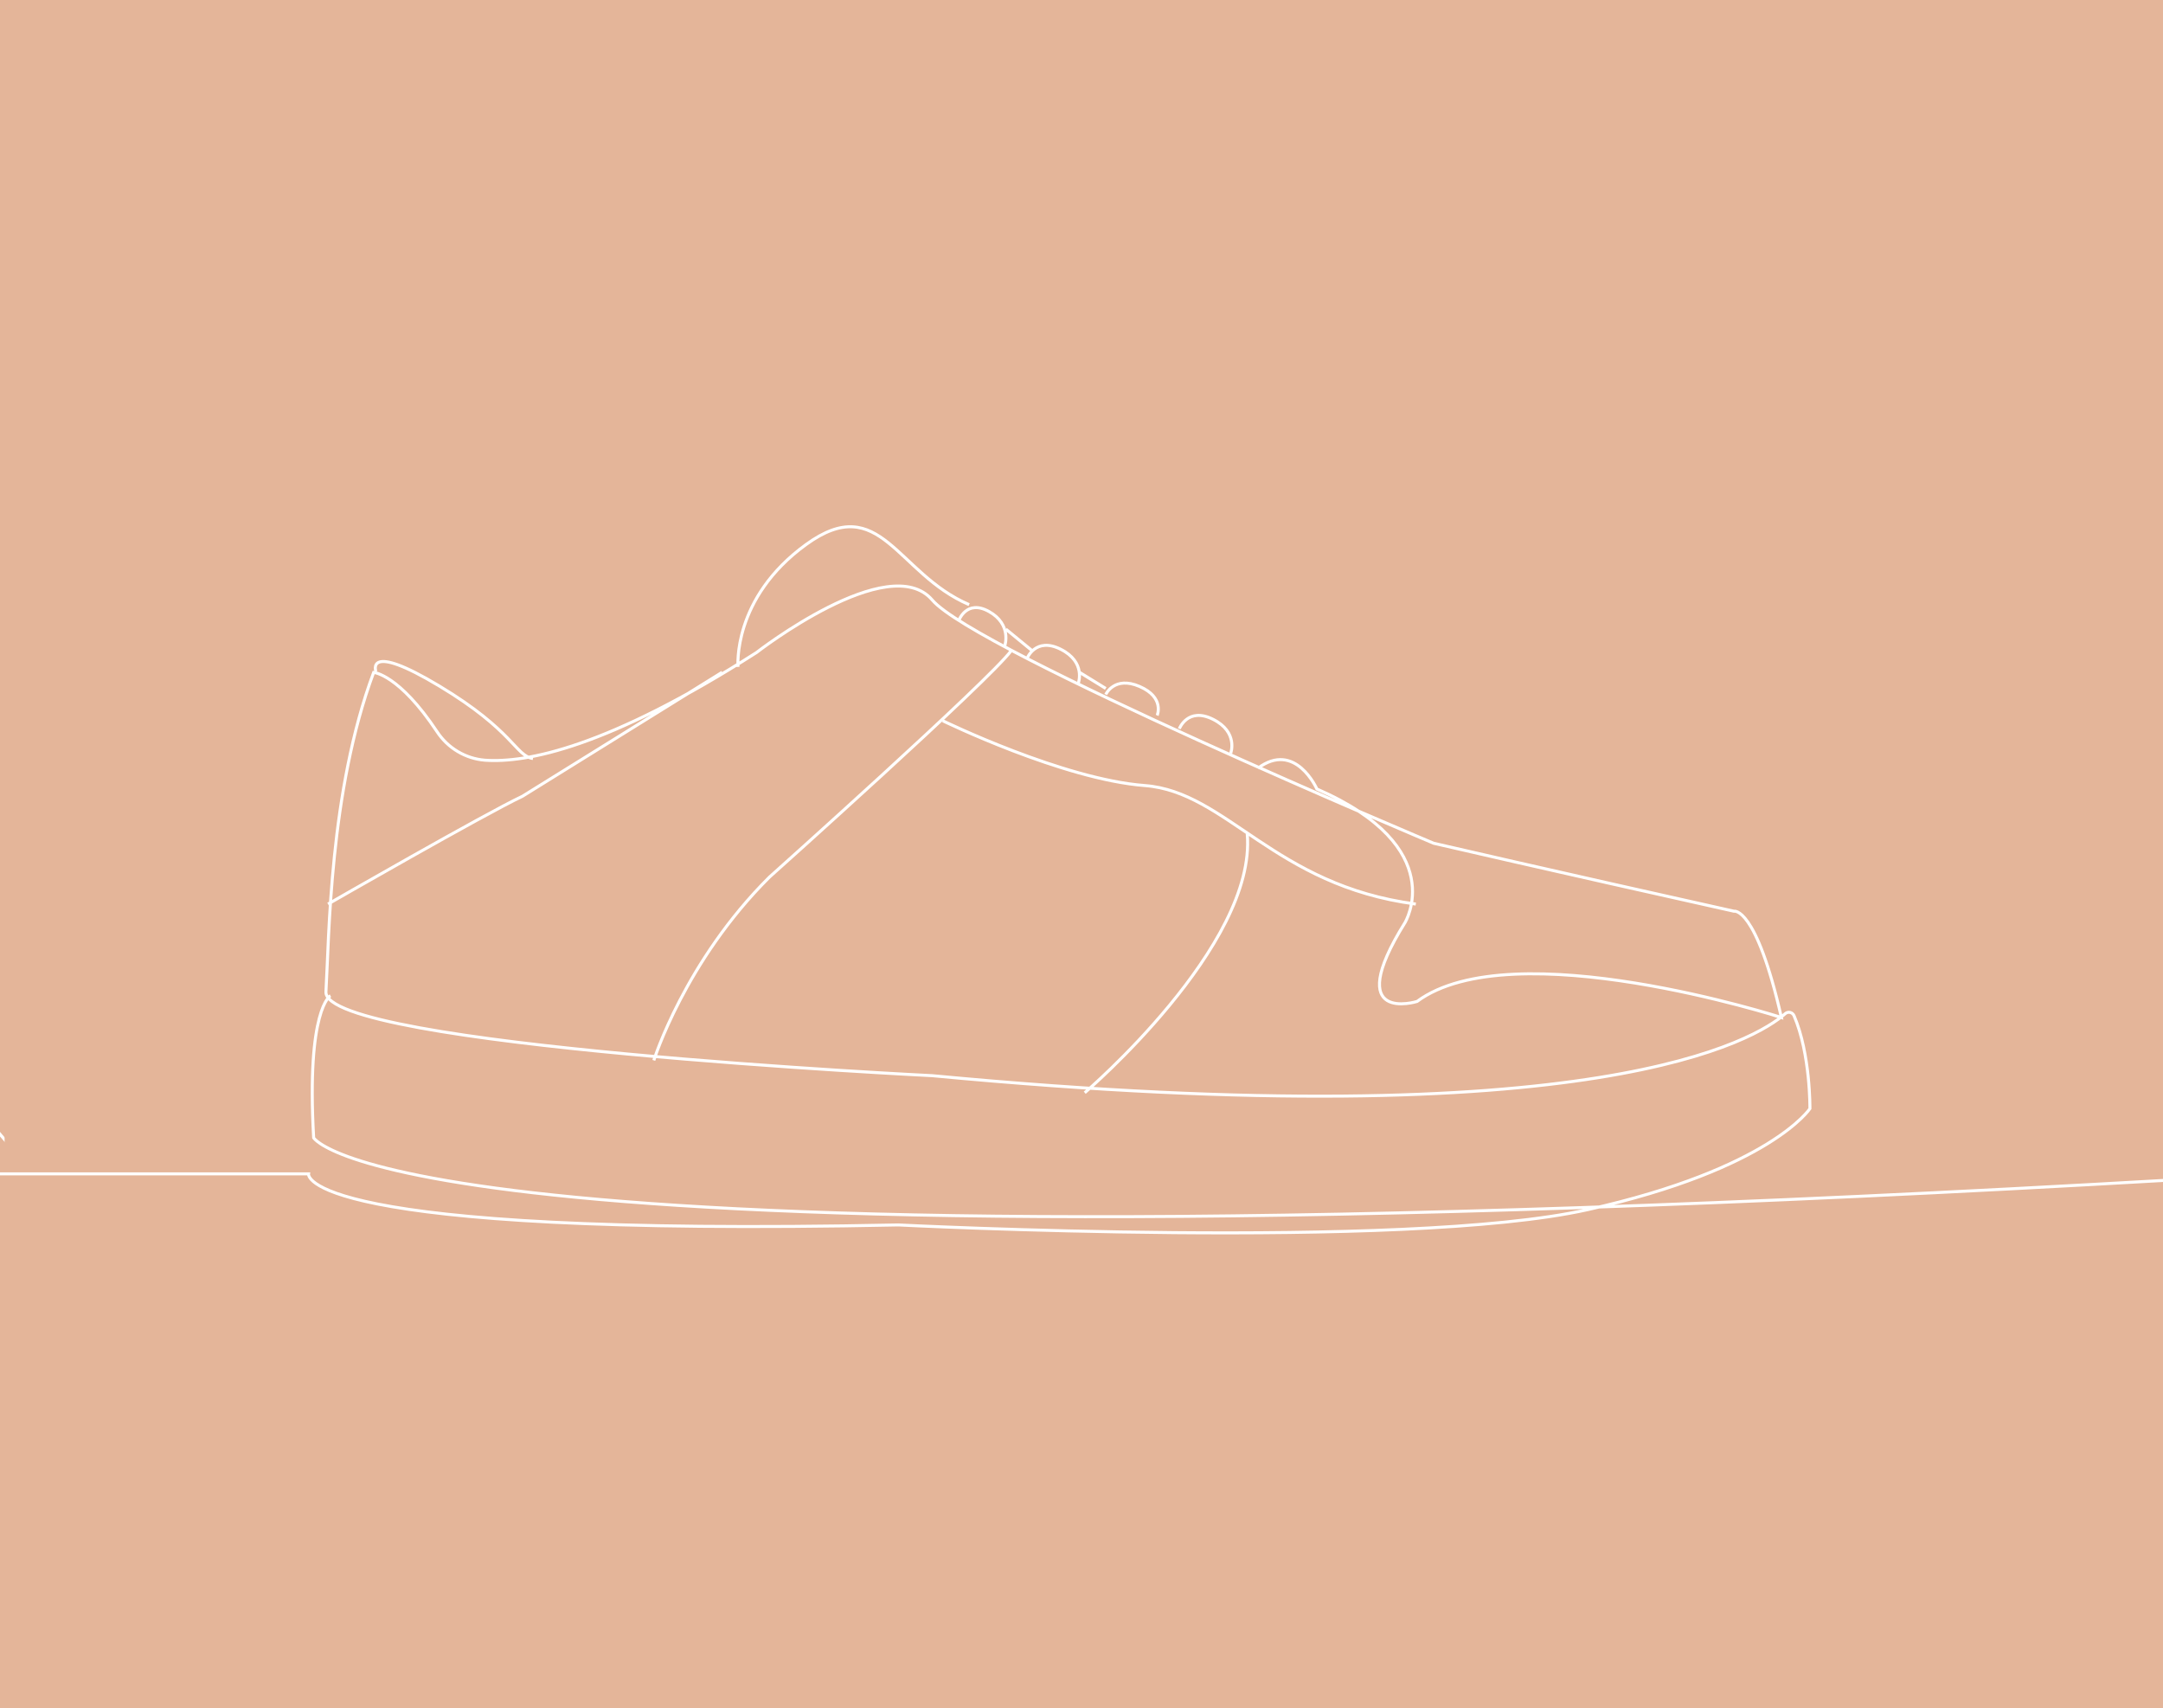
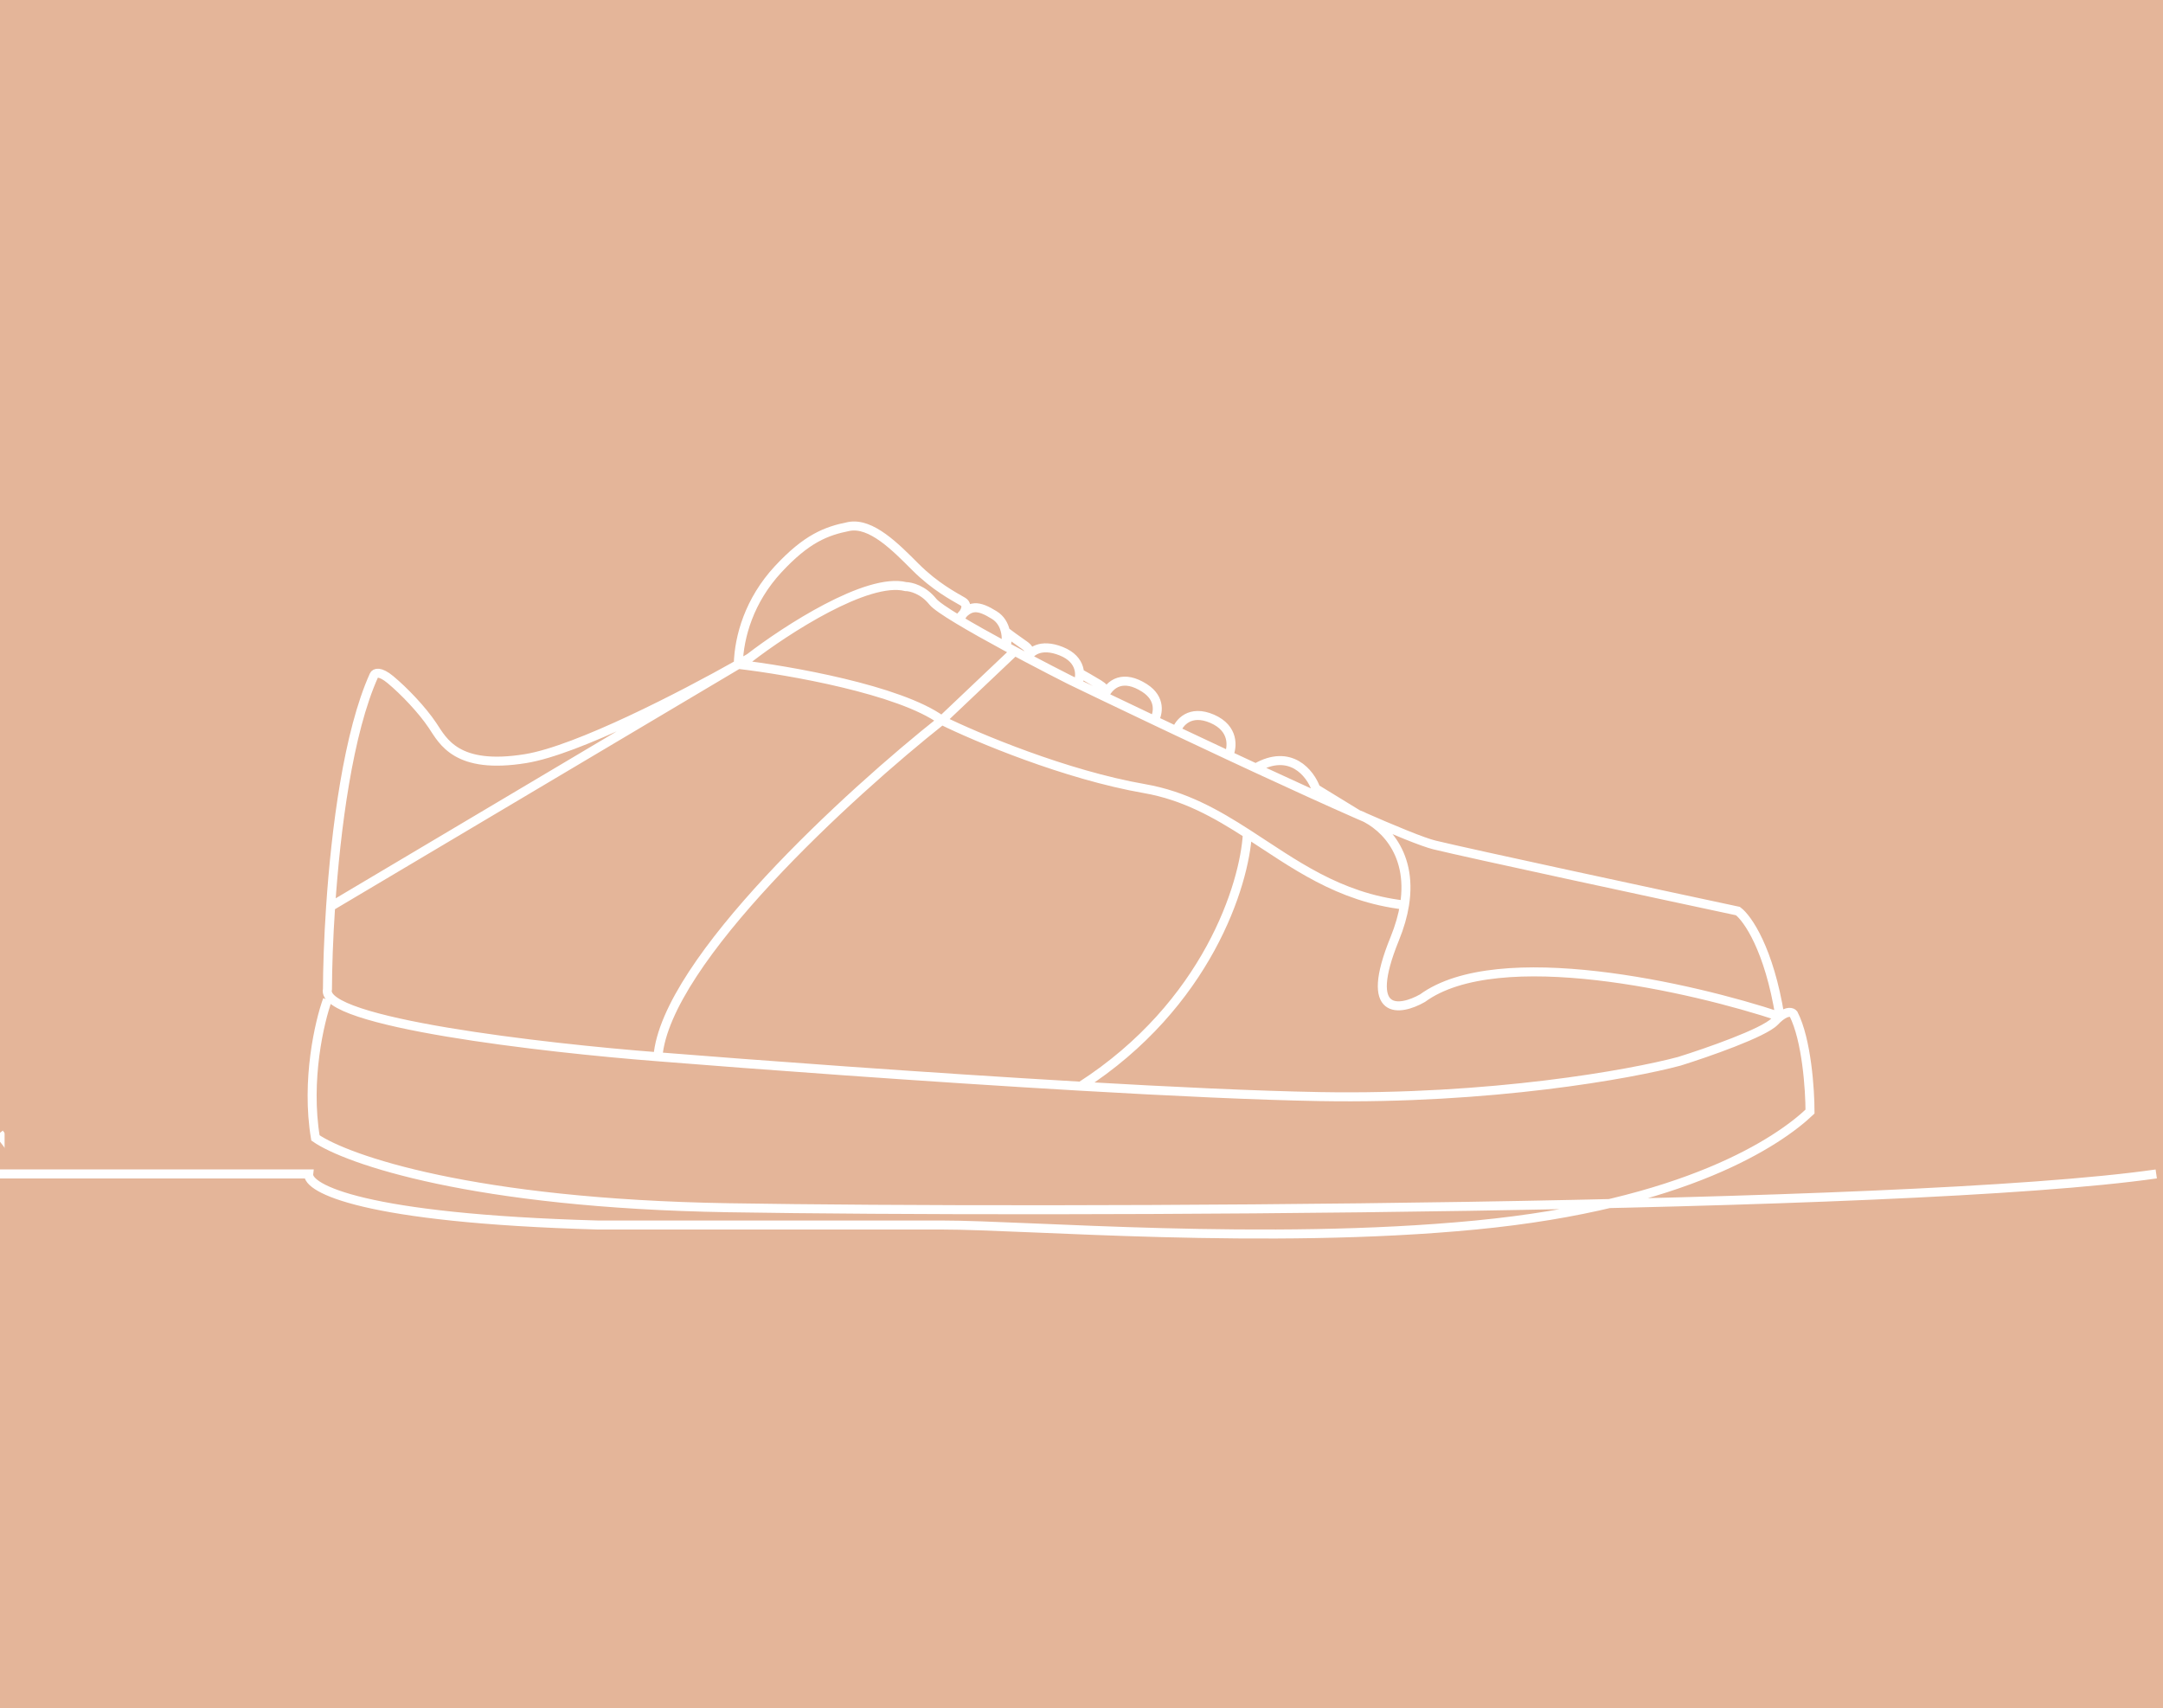
<svg xmlns="http://www.w3.org/2000/svg" width="1440" height="1137" viewBox="0 0 1440 1137" fill="none">
  <g id="Preloader" clip-path="url(#clip0_2:2)">
    <rect width="1440" height="1137" fill="white" />
    <g id="pants">
      <rect id="Rectangle 2" x="-35.885" width="1541.9" height="1137" fill="#E4B599" />
-       <path id="pants-complete" d="M759.607 125.592C759.607 125.592 690.171 181.068 679.143 183.005M794.592 190.483C785.16 197.14 759.957 201.861 750.15 190.483C740.342 179.104 731.993 144.99 731.993 144.99C731.993 144.99 729.254 123.999 738.619 147.479C747.985 170.959 744.473 178.19 751.872 186.931C757.505 193.545 771.156 201.415 792.847 186.931M610.205 195.522L598.679 279.89C598.679 279.89 643.919 273.249 631.509 193.77M598.433 278.889C598.433 278.889 596.49 382.143 559.522 456.624C522.554 531.106 515.607 680.776 515.607 680.776C515.607 680.776 493.98 844.919 491.892 870.946C489.803 896.974 457.487 1022.25 430.754 1064.83C430.754 1064.83 466.399 1119.45 543.126 1105C543.126 1105 549.329 1054.36 546.207 955.547C543.085 856.732 573.333 858.318 595.043 705.646C616.752 552.974 608.978 539.317 632.259 483.06C655.54 426.802 693.459 322.262 693.459 322.262L683.431 180.567C684.78 178.08 686.706 175.982 689.035 174.462C691.364 172.942 694.021 172.049 696.767 171.862C706.629 170.833 714.031 222.01 710.578 234.809C707.125 247.609 696.787 261.052 693.335 261.052C691.949 261.052 693.149 259.058 695.092 256.764C700.571 250.032 707.063 232.944 707.663 224.175C710.537 182.904 685.23 179.002 675.057 178.08C663.706 177.072 636.063 197.526 608.895 195.489C608.895 195.489 599.012 175.507 616.773 171.905C634.533 168.303 736.195 118.606 741.178 105.314C746.161 92.021 792.867 188.714 797.003 199.455C801.138 210.197 806.389 308.433 793.053 363.705C779.718 418.976 790.593 547.379 790.593 547.379C790.593 547.379 806.865 672.222 774.052 815.996C741.24 959.771 766.402 1101.14 766.402 1101.14C766.402 1101.14 714.01 1137.36 647.414 1096.6C647.414 1096.6 680.164 973.214 683.452 947.186C690.377 896.555 694.024 845.5 694.368 794.364C695.444 712.893 695.444 643.814 698.731 597.419C702.019 551.023 714.01 410.636 697.635 346.124C681.26 281.612 677.787 182.325 677.787 182.325L645.512 187.899M645.512 187.899C645.512 187.899 643.217 156.597 639.164 156.597C635.112 156.597 631.08 156.876 633.789 172.248C636.497 187.621 634.326 194.631 637.014 194.91C639.702 195.189 645.905 191.265 645.905 191.265L645.512 187.899ZM626.667 192.801C626.667 192.801 620.729 182.071 620.333 204.045C619.937 226.019 629.2 252.07 598.679 272.713M546.202 1095.22C546.202 1095.22 474.82 1107.82 437.752 1059.9C437.752 1059.9 429.878 1052.72 437.752 1071.56C445.625 1090.4 527.722 1106.27 545.79 1100.37M651.155 1085.53C651.155 1085.53 715.25 1114.16 758.489 1085.53C758.489 1085.53 773.118 1081.57 750.297 1096.05C727.476 1110.52 657.174 1093.77 652.786 1080.09M-122 757.538C-122 757.538 -28.767 542.67 99.816 549.159C228.4 555.648 264.402 934.965 430.754 1062.15M798.091 199.849C798.091 199.849 1036.63 315.352 1209.5 199.849C1382.37 84.345 1382.33 21.53 1382.33 21.53M717.907 138.139C717.907 138.139 708.875 123.8 710.935 120.776C712.995 117.752 717.907 115.532 722.047 127.945C726.187 140.359 731.357 152.202 731.615 154.422C731.872 156.643 722.008 165.165 721.116 159.646C720.225 154.126 721.79 144.927 717.907 138.139Z" stroke="white" stroke-width="2" stroke-miterlimit="10" />
+       <path id="pants-complete" d="M-4 589.5C29.667 564 108.2 525.7 153 576.5C209 640 325 987 397.5 1033.5C406.667 1041.67 428.4 1059.8 442 1067C459 1076 517 1101 544 1095M544 1095V1106C519.5 1108 463.2 1103.7 434 1070.5C436.5 1062.17 442.7 1042.5 447.5 1030.5C459.833 997.167 486 916.5 492 860.5C499.5 790.5 521 645 522 608C523 571 547 479.5 566 443C577.836 420.262 592.001 341.832 601 280M544 1095C555 986 534 919.5 553 876.5C572 833.5 589.5 738.5 593 723.5C596.5 708.5 613 560.5 614.5 549.5C616 538.5 622.5 504.5 632 486.5C639.6 472.1 676.5 371.5 694 323C691.833 292.833 687 227.3 685 206.5C683 185.7 685.833 179.489 687.5 178.983M677.5 184C691 181 681.5 153 702.5 174.5C723.5 196 707 244 702.5 253.5C698 263 692 261 694 258C696 255 710 221 704 197C701.133 185.53 694.268 180.798 687.5 178.983M677.5 184C664 187 635 201 632 199C629 197 634.5 222.5 632 232.5C629.5 242.5 626.5 274.5 601 280M677.5 184C679.833 225.5 687.6 318.3 700 357.5C712.4 396.7 703.167 554.833 697 629C695.5 690.5 692.3 827.7 691.5 884.5C690.7 941.3 662.833 1048.5 649 1095C671.833 1109 727.1 1129.9 765.5 1101.5L763 1086.5C747.667 1098.5 705.4 1116.1 659 1090.5C653.833 1085.67 647.8 1078.1 665 1086.5C686.5 1097 756 1093 763 1077C758.5 1032.67 752.2 930.5 763 876.5C773.8 822.5 783.833 768 787.5 747.5C790.667 693.333 795.1 574.1 787.5 530.5C778 476 790 357.5 798.5 331.5C807 305.5 804.5 176.5 758.5 124.5M601 280C606.446 242.579 610 211.237 610 202C610 198.085 609.911 195.408 609.873 193.637M601 280C600.833 277.5 602.1 270.8 608.5 264C616.5 255.5 616 192 622 189.5C626.8 187.5 629.333 191.425 630 193.637M630 193.637C631.255 193.338 632.586 192.963 634 192.5C634.507 192.334 635.007 192.169 635.5 192.006M630 193.637C610.75 198.23 609.685 184.897 609.873 193.637M635.5 192.006C635.667 185.837 635.6 172.4 634 168C632 162.5 634.5 156 638.5 158C642.5 160 646.5 184.704 646 188.355M635.5 192.006C639.44 190.7 642.919 189.482 646 188.355M646 188.355C663.422 181.978 668.081 178.5 671 178.5C672.827 178.5 680.106 177.001 687.5 178.983M609.873 193.637C606.082 188.592 602.2 177.2 617 172C635.5 165.5 672 148.5 673.5 148C674.361 147.713 694.321 137.876 712.5 127.466M758.5 124.5C755.5 121 748.5 96 741.5 107C739.159 110.678 730.949 116.425 721 122.464M758.5 124.5C761.5 128 748.5 133.5 745 137.5C743.971 138.676 738.759 142.79 731.86 148M687.5 178.983C688.71 179.256 705.752 167.284 721 156.081M721 156.081C721 148.531 719.3 132.239 712.5 127.466M721 156.081C725 166.162 726 160.5 731 156.081C735 152.546 726 132.196 721 122.464M721 156.081C724.826 153.27 728.539 150.508 731.86 148M712.5 127.466C715.407 125.801 718.269 124.121 721 122.464M712.5 127.466C711.167 122.286 711 114.035 721 122.464M731.86 148C730.907 144.5 730 137.5 734 137.5C739 137.5 745 165.017 745 172C745 178.983 757.5 200.017 791 189.5L794 193.637M731.86 148C743.348 210.8 778.073 204.592 794 193.637M794 193.637C842.167 219.758 962.1 267.2 1056.5 248C1174.5 224 1368 88.5 1404.5 -0.5" stroke="white" stroke-width="6" />
    </g>
    <g id="sweatshirt">
      <rect id="bgcolor" width="1541.9" height="1137" fill="#E4B599" />
-       <path id="sweatshirt-complete" d="M351.857 984.548L363.367 1051.37C363.367 1051.37 368.443 1067.27 351.857 1068.61C335.271 1069.95 298.764 1069.08 294.708 1068.61C290.652 1068.14 287.785 1064.88 287.785 1041.02V987.824C287.785 987.824 302.65 984.548 342.64 987.35C342.64 987.35 361.987 983.147 292.393 967.24C292.393 967.24 266.59 965.839 272.112 979.871C277.633 993.902 361.541 969.093 361.541 969.093C361.541 969.093 358.313 887.187 371.204 832.03C384.095 776.873 385.029 710.421 385.029 698.243C385.029 686.065 397.772 609.871 399.556 591.162C401.339 572.453 421.769 522.857 421.769 522.857C421.769 522.857 414.995 514.709 395.839 578.617C395.839 578.617 348.926 457.052 338.499 447.029C328.071 437.006 342.215 428.234 357.612 460.199C366.981 479.644 375.013 499.722 381.652 520.292C381.652 520.292 389.064 566.03 387.811 414.374C387.811 414.374 392.759 388.057 398.324 541.544C398.324 541.544 400.915 575.902 390.827 565.642M351.826 450.849C351.826 450.849 331.419 393.746 326.99 386.099C322.561 378.452 371.484 447.833 367.561 430.773C367.561 430.773 322.48 366.432 322.48 337.848C322.48 309.264 327.617 307.434 340.682 298.322C353.747 289.21 362.929 285.549 365.821 274.628C368.714 263.707 377.815 246.625 384.65 244.234C391.486 241.843 409.79 227.196 409.79 227.196C409.79 227.196 422.349 224.159 398.929 219.291C375.509 214.422 353.242 212.592 371.525 210.179C389.808 207.767 450.907 201.563 452.039 198.009C453.172 194.455 443.484 192.538 426.92 189.393C410.356 186.248 378.381 191.547 392.073 183.598C405.765 175.65 477.745 173.884 477.745 166.581C477.745 159.279 457.277 143.533 457.277 143.533C457.277 143.533 374.478 175.844 322.52 236.587C270.563 297.331 302.538 299.227 285.408 389.847C268.278 480.467 296.248 406.26 269.977 518.787C243.705 631.313 266.559 727.383 266.559 727.383C266.559 727.383 287.673 761.438 285.974 833.814C284.276 906.189 282.536 946.857 286.54 957.886C290.545 968.915 295.945 968.85 295.945 968.85M462.469 143.673C462.469 143.673 425.157 137.07 433.474 121.305C441.791 105.54 452.901 119.154 465.408 111.282C477.914 103.41 485.522 83.322 495.944 82.634C506.366 81.945 524.397 84.784 529.941 89.796C535.486 94.807 513.995 99.818 513.995 107.712C513.995 115.605 530.858 140.64 530.858 140.64C530.858 140.64 538.029 148.448 530.858 166.751C523.688 185.054 526.002 184.323 533.172 200.088C540.342 215.853 533.172 244.48 533.172 244.48C533.172 244.48 522.521 260.245 533.172 311.8C543.823 363.354 541.051 388.432 541.051 388.432C541.051 388.432 538.967 399.186 527.857 417.79C524.625 423.084 522.684 429.107 522.201 435.344C521.719 441.58 522.708 447.845 525.084 453.601L533.172 488.013H541.385L533.172 447.923C533.172 447.923 545.22 437.169 545.908 421.425C546.596 405.681 546.596 393.465 554.245 374.108C561.895 354.751 563.959 332.576 561.186 320.338C558.414 308.1 542.031 262.547 538.966 245.061C535.902 227.575 539.654 192.066 554.933 204.949C570.212 217.832 582.698 252.266 582.698 252.266C582.698 252.266 498.446 196.346 483.667 166.643M581.302 253.456C581.302 253.456 591.104 280.644 598.129 337.901C598.129 337.901 600.926 354.343 627.575 345.058C654.225 335.773 641.584 269.188 669.642 221.238C697.7 173.288 717.261 202.238 760.695 144.831C760.695 144.831 767.699 135.374 739.662 93.248C711.624 51.123 769.109 72.271 786.587 83.835C804.066 95.398 814.604 85.382 816.707 94.581C818.81 103.78 816.707 123.919 816.707 123.919C816.707 123.919 818.095 134.257 839.107 144.831C860.12 155.405 864.348 163.272 857.322 168.28C850.297 173.288 819.462 183.325 810.397 189.772C801.332 196.22 764.881 191.922 754.364 194.071C743.847 196.22 722.478 190.417 720.921 207.998C719.365 225.579 720.059 260.527 717.956 286.34C715.852 312.152 725.654 335.042 725.654 351.506C725.654 367.969 728.073 393.008 720.921 404.464C713.77 415.92 720.921 453.124 720.921 453.124H712.34L708.848 415.425C708.848 415.425 694.125 421.637 699.047 394.448C703.968 367.26 704.641 344.349 703.253 328.616C701.865 312.883 689.266 279.956 698.353 264.911C707.439 249.866 713.076 221.926 713.076 221.926C713.076 221.926 706.766 188.999 749.484 184.7C792.203 180.402 769.088 192.567 830.715 161.058C830.715 161.058 865.042 140.318 947.682 213.307C1030.32 286.297 1006.57 436.596 1008.68 460.195C1010.78 483.794 1015.68 530.326 1030.38 628.376C1045.09 726.426 1028.98 838.769 1030.38 845.926C1031.79 853.083 1045.8 911.049 1044.39 948.274C1042.98 985.5 1028.98 978.364 1028.98 978.364C1028.98 978.364 958.24 988.38 942.844 963.319C927.448 938.259 931.633 935.379 932.327 971.186C933.021 1006.99 930.939 1043.47 940.047 1052.06C949.154 1060.66 987.666 1075.71 1017.07 1066.38C1017.07 1066.38 1030.38 1062.79 1034.59 1057.78C1038.8 1052.77 1035.98 987.649 1035.98 987.649C1035.98 987.649 936.534 1019.89 930.245 936.84C923.956 853.792 928.836 725.717 928.836 725.717C928.836 725.717 930.939 694.23 922.526 670.631C914.112 647.031 928.142 653.436 919.034 636.242C909.927 619.048 895.224 580.361 895.224 580.361C895.224 580.361 881.91 547.455 864.411 540.298C846.911 533.141 872.109 528.843 899.431 568.561C899.431 568.561 898.716 508.081 952.014 451.555C952.014 451.555 935.188 474.444 921.895 525.984C908.602 577.524 905.068 576.793 905.068 576.793C905.068 576.793 921.895 550.314 938.721 544.554C955.548 538.794 912.114 571.033 912.808 584.638C913.503 598.243 949.238 584.638 958.324 598.952C967.411 613.266 914.154 610.408 909.948 602.52C905.741 594.632 887.526 563.661 877.031 571.635C866.535 579.609 868.617 583.929 877.725 589.646C886.832 595.363 868.617 605.486 871.415 616.877C874.212 628.268 882.604 666.311 895.224 706.287C907.844 746.264 895.224 958.204 895.224 958.204C895.224 958.204 892.658 988.036 909.822 1023.11C926.985 1058.19 749.442 1028.51 667.602 1056.83C585.761 1085.16 398.375 1048.73 398.375 1027.15C398.375 1005.57 401.677 877.456 394.421 850.482C387.164 823.509 443.912 816.76 453.798 753.356C463.684 689.953 467.659 663.667 476.935 661.647C486.21 659.626 850.045 634.63 850.045 634.63C850.045 634.63 811.722 734.443 885.907 835.48C885.907 835.48 897.454 876.188 877.998 908.685C877.998 908.685 883.909 931.574 873.287 933.38C862.665 935.185 678.855 940 673.47 932.778C668.085 925.556 710.005 916.53 722.372 914.724C734.74 912.919 797.209 914.724 827.245 921.344C857.28 927.964 877.325 912.295 877.325 895.445C877.325 878.595 879.681 866.537 861.424 831.633C843.167 796.729 804.865 697.368 806.043 670.265C807.221 643.163 745.341 641.959 691.727 654.017C638.113 666.074 500.828 667.256 500.828 667.256C500.828 667.256 485.516 662.442 461.349 796.707C461.349 796.707 460.907 817.168 420.46 879.798C413.879 900.021 410.188 921.107 409.502 942.407C408.324 977.934 509.663 949.628 533.241 949.027C556.819 948.425 673.47 956.85 666.403 940C659.336 923.149 510.756 955.646 484.906 943.61C459.056 931.574 403.15 909.222 420.46 861.723C437.77 814.224 453.735 753.356 453.735 753.356M-96 671.018C-96 671.018 13.912 730.335 89.562 896.882C165.212 1063.43 292.328 1069.32 292.328 1069.32M1034 986.761C1034 986.761 1260.38 993.472 1411.83 807.375" stroke="white" stroke-width="2" stroke-miterlimit="10" />
+       <path id="sweatshirt-complete" d="M-0.5 754.5C21.667 782.667 73.1 855.4 101.5 921C137 1003 234.5 1069 294 1069M294 1069C353.5 1069 367.5 1071.5 365 1056C363 1043.6 356.167 1004.17 353 986M294 1069C279.5 1064 286 998 287 991C287.8 985.4 331.333 985.333 353 986M353 986C337.041 979.198 307.015 967.857 290 965.807M399.12 566.5C417.255 514.668 421.656 516.069 421.5 524C398.3 564 386.5 694.333 383.5 754.5C382.167 772 377.5 813.5 369.5 839.5C361.5 865.5 360.5 937 361 969.5C327.5 985 276.5 986 273 982.5C269.5 979 267 973 279.5 966.5C281.651 965.381 285.337 965.245 290 965.807M399.12 566.5C397.819 570.22 396.446 574.214 395 578.5C382.167 544.833 354.2 474 345 460C333.5 442.5 331.5 430 345 445C346.624 446.804 348.442 449.37 350.387 452.5M399.12 566.5L394 431C392 417.167 387.9 397.3 387.5 428.5C387.1 459.7 384.667 505.167 383.5 524C376.42 505.875 361.375 470.184 350.387 452.5M350.387 452.5C344.924 432.5 333.1 391.6 329.5 388C325 383.5 359.5 433.5 365.5 431C347.5 403.333 314 341.6 324 316C336.5 284 355.5 300 365.5 274.5C375.5 249 373 249 383.5 244C394 239 410.5 229.5 412 226C413.5 222.5 379.5 216.5 372.5 214C365.5 211.5 368.5 210 395 207C421.5 204 459.5 203.5 448.5 194.5C439.7 187.3 408.5 187.833 394 189C386.5 189 378.1 186.9 404.5 178.5C437.5 168 460 181 476.5 169M476.5 169C493 157 463.5 144 456 144.5M476.5 169C483.583 189.5 547.5 220.5 541.5 226M456 144.5C448.5 145 290 219.5 290 298.5C290 361.7 285 395.5 282.5 404.5C280 413.833 276.5 435.7 282.5 448.5C288.5 461.3 278.333 493.5 272.5 508C262 557 245.6 668.1 264 720.5C287 786 287 818.5 287 848.5C287 878.5 274 948.515 290 965.807M456 144.5C440.333 140 415.2 127.6 440 114C447.833 116 466.1 116.1 476.5 100.5C489.5 81 498 83.5 509 84C517.8 84.4 526.667 88.167 530 90C530.833 90.333 529.1 93.7 515.5 104.5C498.5 118 535 137 530 163C525 189 531.5 200 534.5 203.5C537.5 207 537.5 231.5 530 250C524 264.8 530.5 309.833 534.5 330.5C539.333 347.333 546.1 386 534.5 406C520 431 520 430 522.5 445C524.5 457 531.333 479 534.5 488.5H541.5L532.5 447.5C536.333 442.5 544.7 427.2 547.5 406C550.3 384.8 554.333 375.833 556 374C560.833 359.833 567.6 325 556 299C541.5 266.5 535.5 231.5 541.5 226M541.5 226L583 254.5M541.5 226C539.769 223.59 538.546 215.717 547.5 203.5C556.454 191.283 574.897 232.409 583 254.5M583 254.5C588.167 271.167 598.5 309.7 598.5 330.5C598.5 351.3 616.5 350.5 625.5 347.5C632.333 346.167 646.6 334.6 649 299C651.4 263.4 663.333 235.5 669 226C672.833 218.333 686.9 199.6 712.5 186C744.5 169 761.5 151.5 761.5 144.5C761.5 137.5 766.5 124.5 742.5 100.5C718.5 76.5 733 67 742.5 68C752 69 774.5 73.5 790 84C805.5 94.5 814 79.5 816.5 90C819 100.5 816.5 112 816.5 120C816.5 128 825.5 138 842.5 144.5C859.5 151 864 169 859 169C854 169 824.5 177.5 816.5 186C810.1 192.8 790.5 194.5 781.5 194.5C760.333 192.333 718.5 191.8 720.5 207C723 226 711.5 290.5 716 299C720.5 307.5 733 373 724.5 396.5C716 420 720.5 441 720.5 452.5H712.5L708.5 415C704 417.833 695.7 417.1 698.5 391.5C702 359.5 705.5 339 702 319C698.5 299 688.5 284 698.5 262C708.5 240 712.5 221 712.5 214C712.5 207 711 191.5 761.5 182.5C812 173.5 787 185 826.5 163C858.1 145.4 913.667 182.667 937.5 203.5C966.833 222.833 1022.3 294.9 1009.5 428.5C993.5 595.5 1058.5 489 1030 839.5C1044.17 884.667 1062.5 975.7 1022.5 978.5C972.5 982 943.5 973.5 936.5 958.5M936.5 958.5C930.9 946.5 928.167 874.167 927.5 839.5C930.667 798.333 935.1 710.4 927.5 688C918 660 925 659.5 922.5 642.5C921.221 633.804 913.332 614.967 905.5 597.939M936.5 958.5C935.167 963.167 932.4 977.7 932 998.5C931.5 1024.5 920 1046.5 947 1057.5C974 1068.5 1023.5 1077.5 1034 1057.5C1042.4 1041.5 1039.17 1006.17 1036.5 990.5C1010.17 993.167 955.4 994.5 947 978.5C936.5 958.5 1010 1052.5 1192.5 958.5C1338.5 883.3 1420.33 814.833 1443 790M905.5 597.939C901.083 588.337 896.685 579.31 893.5 573C884.833 560.833 865.6 536.7 858 537.5C848.5 538.5 869.5 522 898.5 565C904.5 535.5 923.1 471.7 949.5 452.5C982.5 428.5 927.5 472 905.5 573C915.167 560.667 936 538.1 942 546.5C938.833 551.959 929.1 564.902 915.5 573C898.5 583.122 916.5 592 936.5 592C956.5 592 962 597 958.5 603.5C955 610 924 615.878 905.5 597.939ZM905.5 597.939C896 583.293 875.9 557.8 871.5 573C866 592 878.5 586.061 878.5 592C878.5 597.939 880.5 604 871.5 617.5C862.5 631 898.5 685.5 898.5 737.5C898.5 789.5 908.5 901.5 893.5 958.5C893.167 969.333 896 997.7 910 1024.5C927.5 1058 821 1039 789.5 1044.5C758 1050 702 1042 663.5 1060.5C625 1079 395 1060.5 395 1031.5C395 1002.5 406.5 887 395 853.5C385.663 826.302 424.117 818.878 442.66 793.5M442.66 793.5C446.956 787.62 450.183 780.777 451.5 772.5C458.5 728.5 460.5 666 474.5 662.5C485.7 659.7 729.167 642.667 849.5 634.5C839.833 662.333 826.3 728.9 849.5 772.5C878.5 827 897.5 850.5 888 882.5C880.4 908.1 877.5 912.167 877 911C880.833 917.667 884.6 931.5 869 933.5C849.5 936 678.5 940 674.5 933.5C670.5 927 680 925 694.5 921C709 917 764 911.5 826 921C888 930.5 879 882 874 864.5C869 847 808 718 808 691.5C808 665 807.5 659 799.5 655.5C791.5 652 747 646.5 681 655.5C628.2 662.7 538.333 666.5 500 667.5C494.167 676.5 479.4 708.1 467 762.5C454.6 816.9 444.833 838.833 441.5 843C430.833 858.667 409.6 897.1 410 925.5C410.5 961 403.5 959.5 427.5 960.5C451.5 961.5 520.5 958 531.5 949C542.5 940 645 962.775 663 949C681 935.225 642.5 933.5 631.5 936C620.5 938.5 475.5 958 451.5 929C427.5 900 408 897.5 419 868.5C427.8 845.3 438.44 808.833 442.66 793.5Z" stroke="white" stroke-width="6" />
    </g>
    <g id="shoe">
      <rect id="bgcolor_2" x="3.056" width="1541.9" height="1137" fill="#E4B599" />
-       <path id="shoe-complete" d="M-58 781.435H205.391C205.391 781.435 197.379 823.72 597.994 815.442C597.994 815.442 934.952 832.51 1056.8 805.308C1178.65 778.107 1204.94 738.019 1204.94 738.019C1204.94 738.019 1205.35 701.75 1194.36 676.149C1194.12 675.603 1193.76 675.123 1193.3 674.746C1192.85 674.369 1192.31 674.105 1191.74 673.977C1191.17 673.848 1190.58 673.858 1190.01 674.006C1189.44 674.153 1188.92 674.434 1188.47 674.826C1169.7 691.424 1064.54 758.031 620.652 716.087C620.652 716.087 214.821 696.331 216.991 660.212C219.161 624.093 219.265 526.722 248.768 447.634C248.768 447.634 265.584 448.851 290.913 487.018C294.483 492.456 299.213 496.995 304.745 500.295C310.278 503.595 316.47 505.569 322.857 506.07C350.46 508.033 404.624 497.685 503.646 434.386C503.646 434.386 591.922 365.731 620.652 399.44C649.383 433.148 954.481 561.369 954.481 561.369C954.481 561.369 1033.93 579.781 1154.34 606.598C1154.34 606.598 1168.94 602.715 1185.95 677.344C1185.95 677.344 1006.89 619.74 943.381 666.676C943.381 666.676 892.952 682.379 935.327 614.257C935.327 614.257 965.873 564.121 876.699 525.228C876.699 525.228 862.407 492.864 837.453 511.403M819.357 501.367C819.357 501.367 824.55 487.401 807.65 478.893C790.751 470.385 785.125 485.124 785.125 485.124M770.377 476.248C770.377 476.248 775.57 464.301 758.693 456.992C741.816 449.684 736.146 462.331 736.146 462.331M717.901 454.718C717.901 454.718 723.094 440.753 706.217 432.245C689.339 423.737 683.67 438.476 683.67 438.476M668.998 429.6C668.998 429.6 673.672 415.661 658.482 407.134C643.292 398.608 638.19 413.363 638.19 413.363M491.333 443.953C491.333 443.953 487.337 398.223 536.705 362.441C586.073 326.66 596.855 381.837 645.187 402.508M669.676 418.835L687.169 433.188M718.655 447.542L736.146 458.307M250.258 447.05C250.258 447.05 242.827 426.856 292.453 456.664C342.078 486.473 343.181 503.133 354.816 504.955M218.377 601.84C218.377 601.84 322.59 541.969 347.819 530.073L480.76 447.542M435.281 705.902C435.281 705.902 455.882 639.922 512.246 583.898C512.246 583.898 659.023 452.637 673.175 433.188M722.153 727.432C722.153 727.432 836.714 629.609 830.349 555.192M627.695 479.837C627.695 479.837 707.582 518.808 762.136 522.952C816.691 527.096 848.33 589.515 942.554 601.84M219.985 662.842C219.985 662.842 203.912 671.576 208.811 757.426C208.811 757.426 262.786 853.804 1446.33 785.487" stroke="white" stroke-width="2" stroke-miterlimit="10" />
+       <path id="shoe-complete" d="M-7.5 781.5H205.5C204.333 791 241.2 811.1 398 815.5C455.333 815.5 581.4 815.5 627 815.5C684 815.5 842.5 829 982.5 815.5C1122.5 802 1184.5 759.5 1205 740C1205 725.5 1202.8 692.2 1194 675C1193.04 673.763 1190.06 672.797 1185 676.764M438 703.5C362.333 697.667 212.4 680.5 218 658.5C218.049 644.509 218.65 625.179 220.108 603.5M438 703.5C443.2 639.9 566.167 527.667 627 479.5M438 703.5C500.944 708.569 615.217 717.052 719.5 723.095M1185 676.764C1183.93 677.606 1182.76 678.669 1181.5 680C1174.3 687.6 1136.17 700.833 1118 706.5C1085.67 715.167 992.5 732 878.5 730C836.738 729.267 779.788 726.589 719.5 723.095M1185 676.764C1177.8 631.775 1163.33 611.176 1157 606.5C1100 594.333 979.8 568.5 955 562.5C947.465 560.677 928.598 552.961 904 542.142M1185 676.764C1126.67 657.343 997.4 627.7 947 664.5C932 673 907.3 677 928.5 625C931.825 616.844 933.923 609.354 935.03 602.5M904 542.142L876 525C872.333 514.845 859.2 497.883 836 511.268M904 542.142C884.097 533.389 860.442 522.605 836 511.268M904 542.142C918.334 547.161 940.985 565.654 935.03 602.5M836 511.268C830.033 508.5 824.018 505.7 818 502.888M836 511.268L818 502.888M818 502.888C820.5 497.425 821.8 484.9 807 478.5C792.2 472.1 784.929 481.167 783.144 486.5M818 502.888C806.289 497.415 794.565 491.9 783.144 486.5M783.144 486.5C778.153 484.14 773.22 481.802 768.372 479.5M768.372 479.5C770.915 475.333 773.2 465.2 762 458C748 449 739 454.647 735 463.574M768.372 479.5C756.626 473.921 745.376 468.55 735 463.574M735 463.574C736.333 462.382 737.5 459.1 731.5 455.5C725.5 451.9 721 449.333 719.5 448.5L717.5 455.156M735 463.574C728.831 460.615 722.972 457.796 717.5 455.156M717.5 455.156C715.62 454.249 713.785 453.363 712 452.5C704.341 448.624 694.438 443.522 683.986 438M717.5 455.156C719.667 450.271 720.5 439.1 706.5 433.5C692.5 427.9 685.657 434.167 683.986 438M683.986 438C685.491 436.667 687.2 433.1 682 429.5C676.8 425.9 671.5 422 669.5 420.5C670.167 422.672 671.1 427.664 669.5 430.258M683.986 438C681.194 436.525 678.362 435.02 675.524 433.5M669.5 430.258C670.5 425.505 670.4 414.7 662 409.5C651.5 403 645.5 401.927 638 412.464M669.5 430.258C658.023 424.047 646.807 417.774 638 412.464M669.5 430.258C671.504 431.342 673.516 432.425 675.524 433.5M638 412.464C629.267 407.198 622.902 402.877 621 400.5C614.6 392.5 606.333 390.5 603 390.5C577.4 384.1 523 419.5 499 438C496.689 439.335 494.18 440.767 491.5 442.278M638 412.464C641 409.642 645.8 403.3 641 400.5C635 397 622.5 390.5 609.5 377.5C596.5 364.5 580 347.5 565 350.5C550 353.5 537 358.5 518 379C499 399.5 492 423.557 491.5 442.278M491.5 442.278C454.369 463.217 384.323 499.404 350 505C304 512.5 295 493.5 288 483C281 472.5 269 460 260 452.5C252.8 446.5 249.667 448 249 449.5C231.838 487.482 223.564 552.096 220.108 603.5M491.5 442.278C525 446.186 599 459.1 627 479.5M491.5 442.278L220.108 603.5M627 479.5L675.524 433.5M627 479.5C650 490.833 709.2 515.8 762 525C788.533 529.623 809.742 541.681 830.426 555M935.03 602.5C890.798 597.417 861.193 574.812 830.426 555M830.426 555C828.617 588.397 803.9 668.771 719.5 723.095M218 665.5C212.667 680.167 203.6 719.1 210 757.5C230.667 771.833 314.6 801.2 485 804C698 807.5 1268 805.5 1435.5 781.5" stroke="white" stroke-width="6" />
    </g>
  </g>
  <defs>
    <clipPath id="clip0_2:2">
      <rect width="1440" height="1137" fill="white" />
    </clipPath>
  </defs>
</svg>
